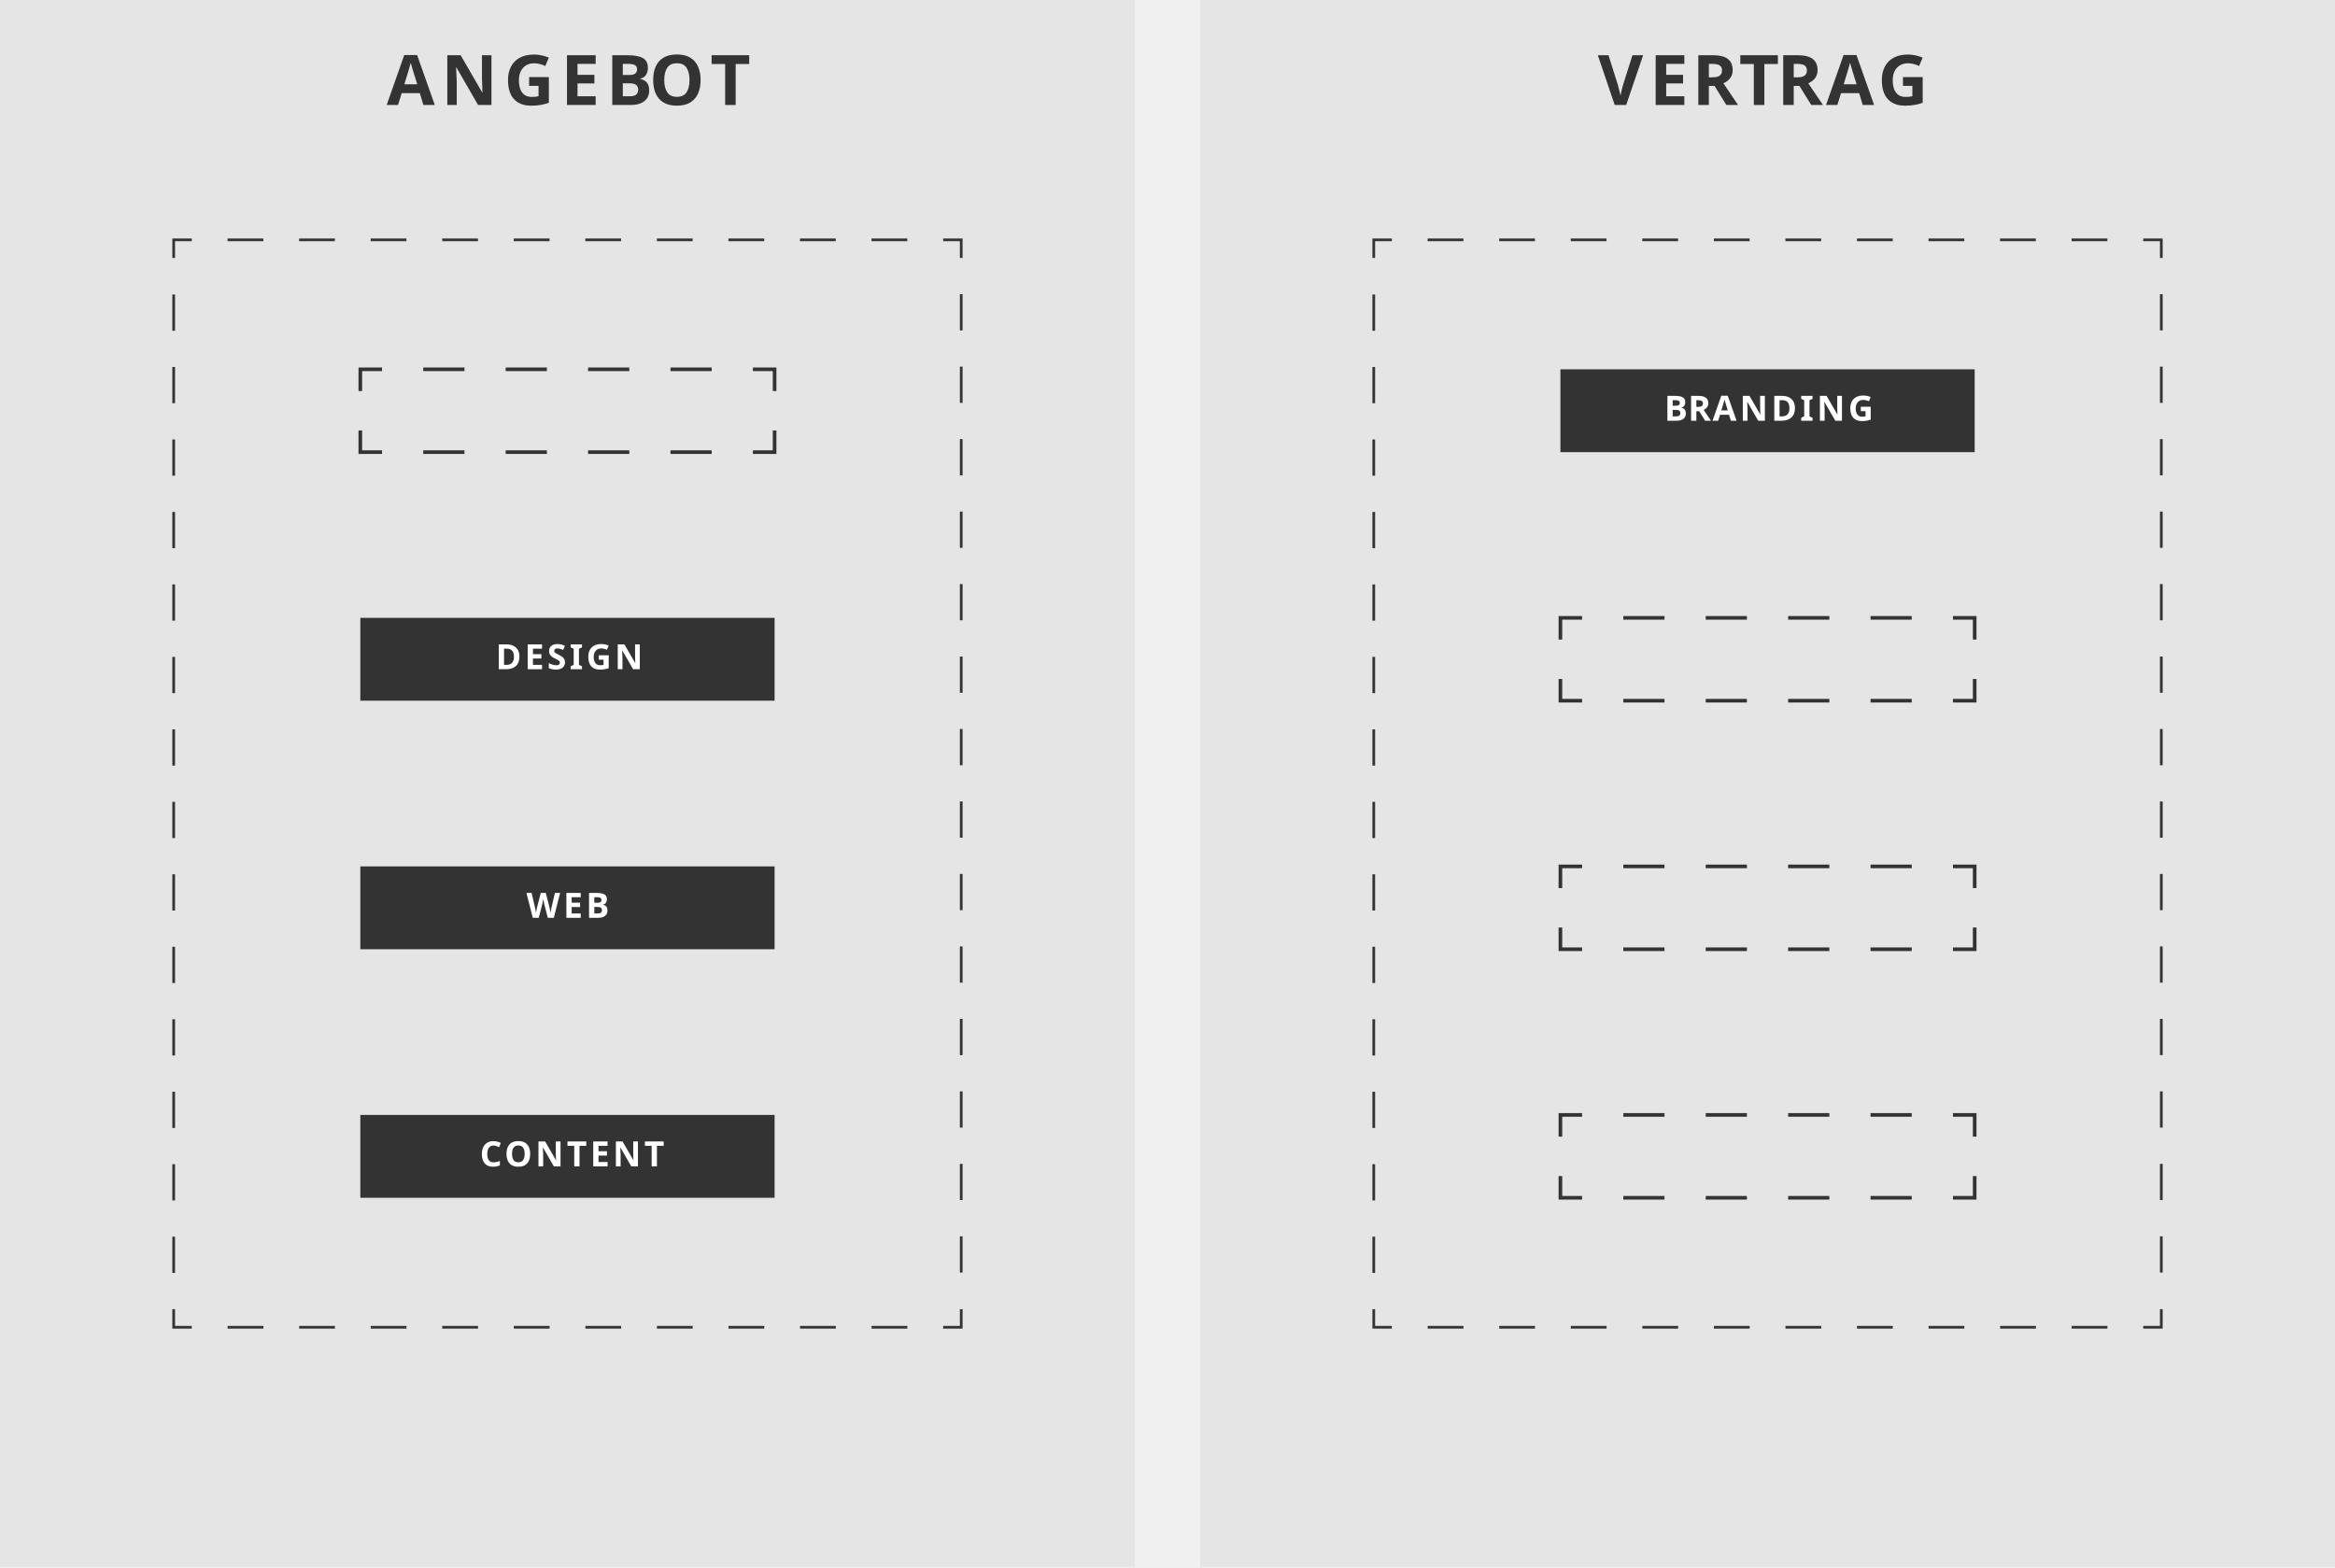
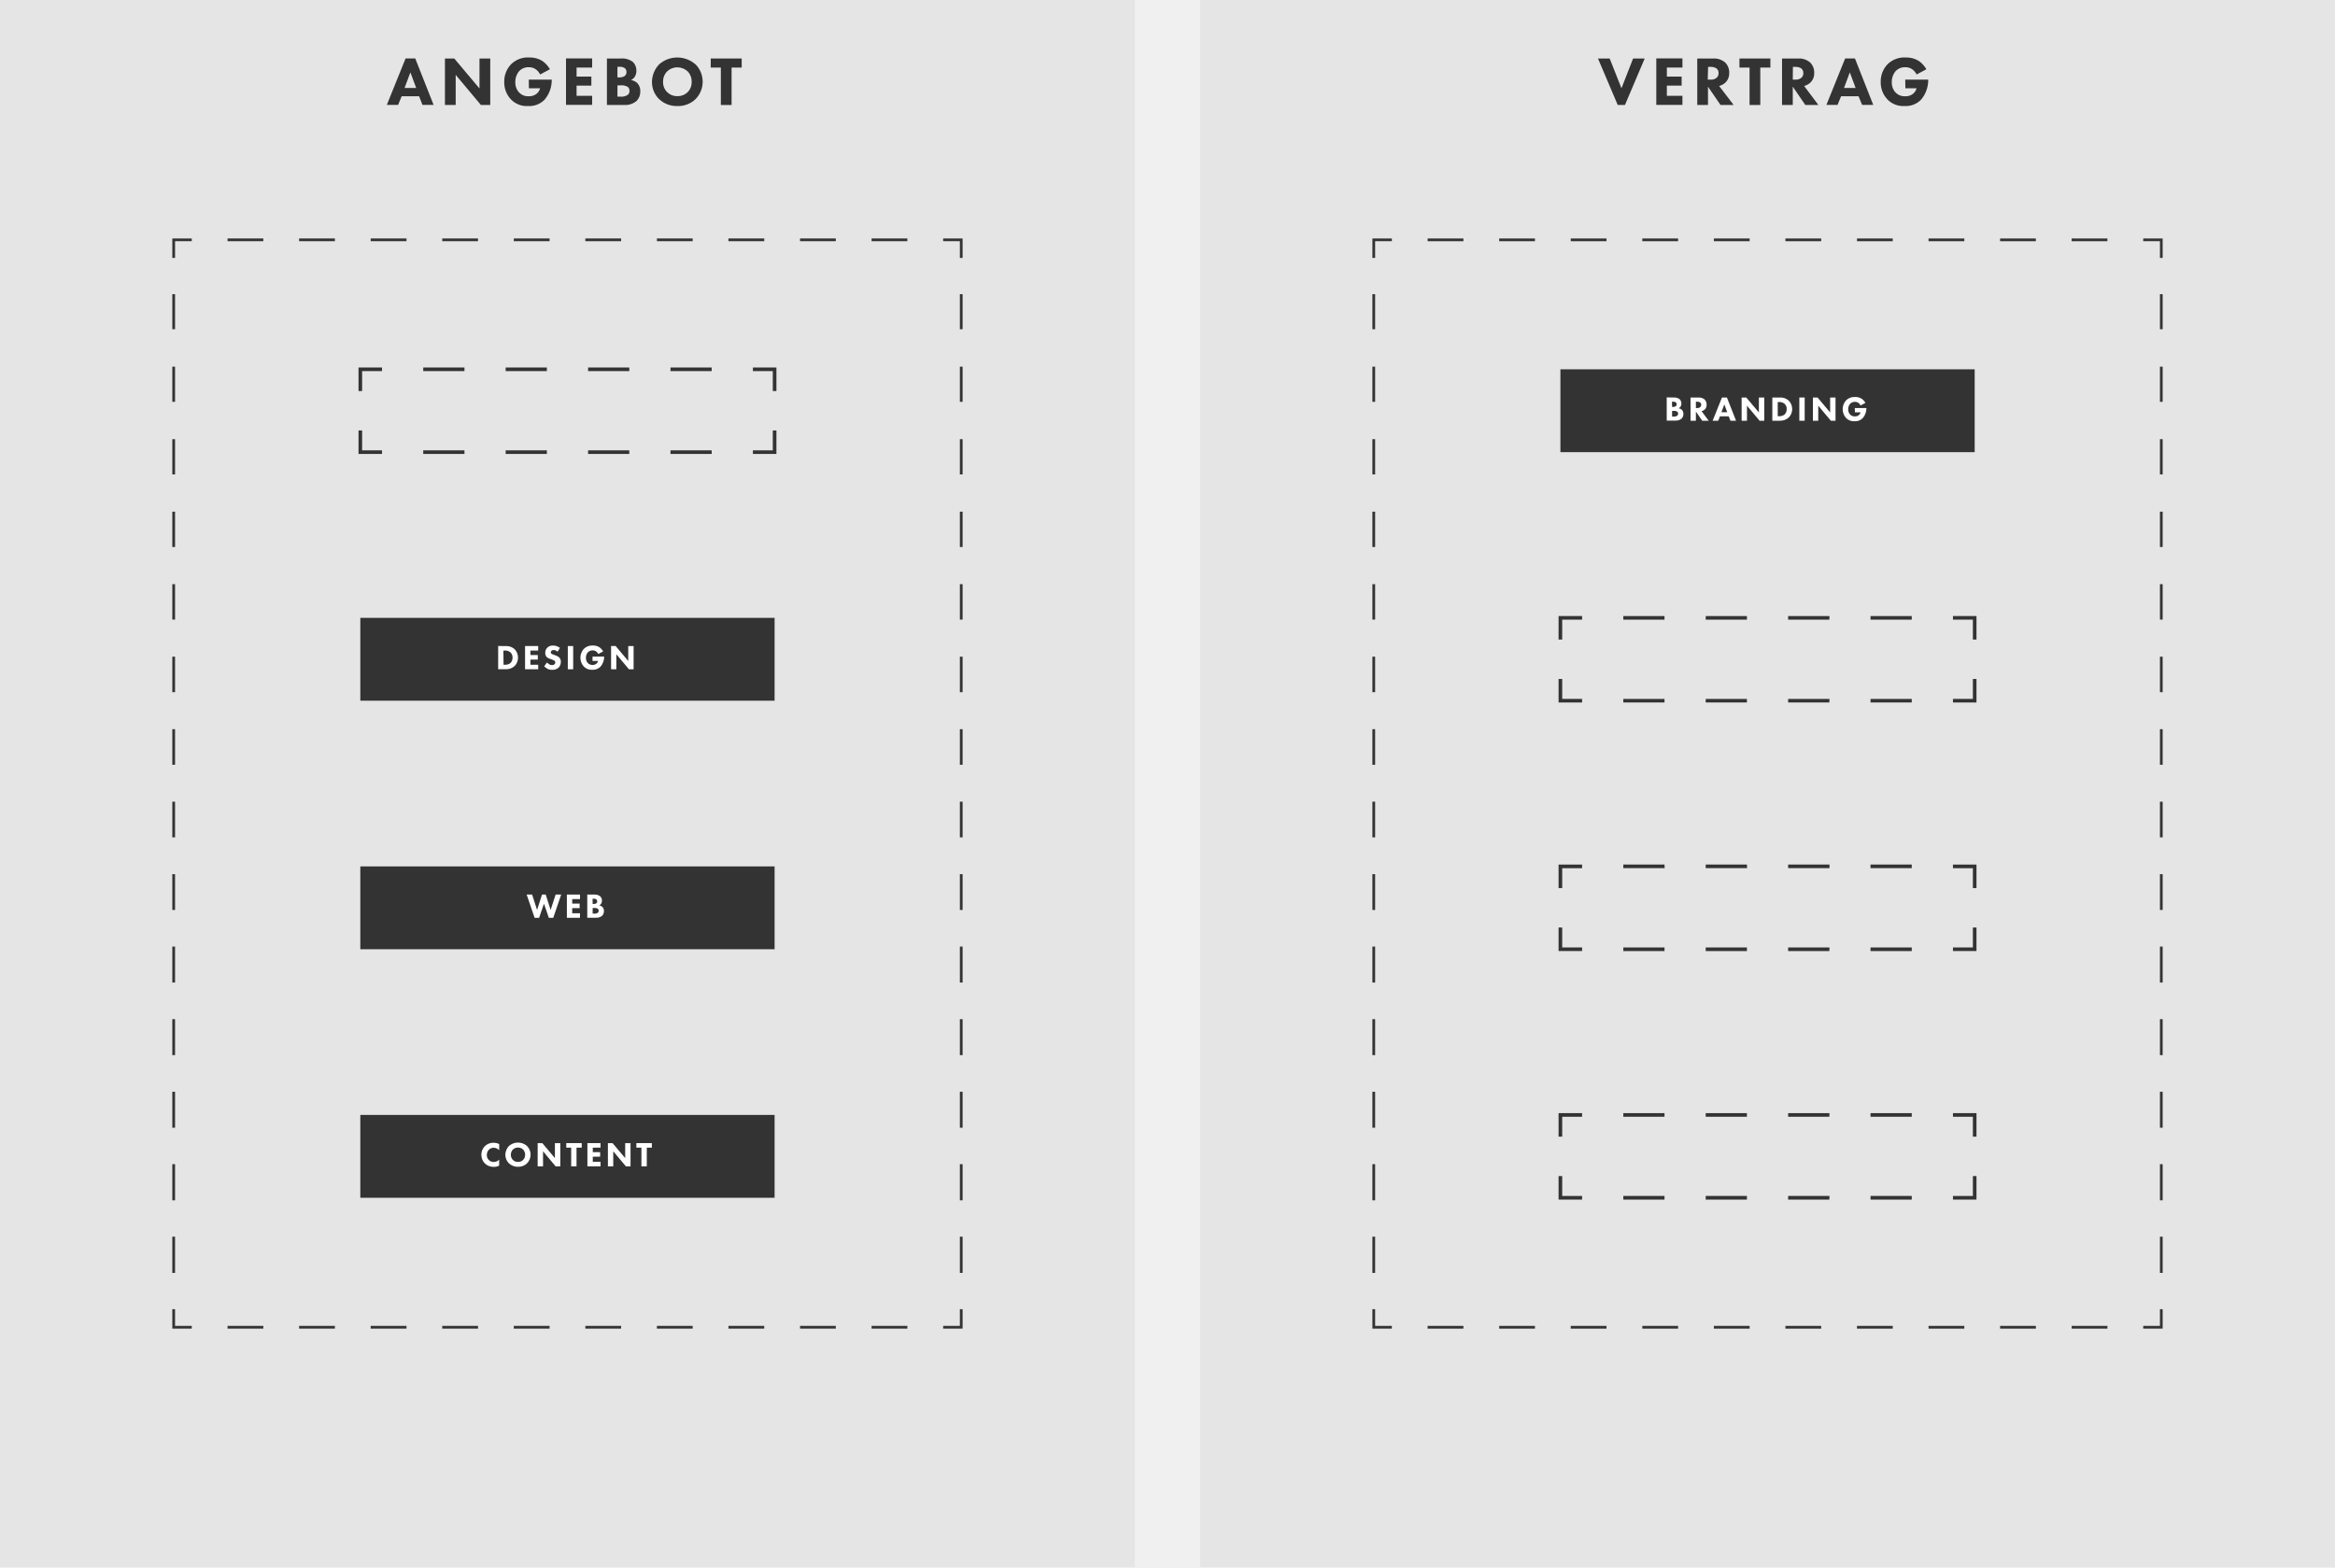
<svg xmlns="http://www.w3.org/2000/svg" viewBox="0 0 804.08 539.71">
  <defs>
-     <style>.cls-1{opacity:0.05;}.cls-15,.cls-16,.cls-2,.cls-3,.cls-4{fill:none;stroke:#333;stroke-miterlimit:10;}.cls-2,.cls-3,.cls-4{stroke-width:0.93px;}.cls-3{stroke-dasharray:12.32 12.32;}.cls-4{stroke-dasharray:12.48 12.48;}.cls-11,.cls-5,.cls-8{fill:#333;}.cls-6,.cls-7{font-size:12px;fill:#fff;}.cls-11,.cls-6,.cls-7,.cls-8{font-family:FuturaPT-Heavy, Futura PT;font-weight:800;}.cls-10,.cls-11,.cls-6{letter-spacing:0.09em;}.cls-7{letter-spacing:0.09em;}.cls-11,.cls-8{font-size:24px;}.cls-13,.cls-8{letter-spacing:0.09em;}.cls-9{letter-spacing:0.07em;}.cls-12{letter-spacing:0.07em;}.cls-14{letter-spacing:0.1em;}.cls-15,.cls-16{stroke-width:1.25px;}.cls-16{stroke-dasharray:14.19 14.19;}.cls-17{letter-spacing:0.1em;}</style>
+     <style>.cls-1{opacity:0.05;}.cls-2{fill:#333;}.cls-3{fill:#fff;}</style>
  </defs>
  <g id="Ebene_2" data-name="Ebene 2">
    <g id="Ebene_3" data-name="Ebene 3">
-       <rect class="cls-1" width="390.82" height="539.71" />
-       <rect class="cls-1" x="413.26" width="390.82" height="539.71" />
-       <polyline class="cls-2" points="744.27 450.88 744.27 457.11 738.04 457.11" />
-       <line class="cls-3" x1="725.72" y1="457.11" x2="485.46" y2="457.11" />
-       <polyline class="cls-2" points="479.3 457.11 473.07 457.11 473.07 450.88" />
-       <line class="cls-4" x1="473.07" y1="438.39" x2="473.07" y2="95.07" />
-       <polyline class="cls-2" points="473.07 88.83 473.07 82.6 479.3 82.6" />
-       <line class="cls-3" x1="491.62" y1="82.6" x2="731.88" y2="82.6" />
-       <polyline class="cls-2" points="738.04 82.6 744.27 82.6 744.27 88.83" />
-       <line class="cls-4" x1="744.27" y1="101.31" x2="744.27" y2="444.64" />
-       <polyline class="cls-2" points="331.01 450.88 331.01 457.11 324.78 457.11" />
-       <line class="cls-3" x1="312.46" y1="457.11" x2="72.2" y2="457.11" />
-       <polyline class="cls-2" points="66.04 457.11 59.81 457.11 59.81 450.88" />
-       <line class="cls-4" x1="59.81" y1="438.39" x2="59.81" y2="95.07" />
-       <polyline class="cls-2" points="59.81 88.83 59.81 82.6 66.04 82.6" />
-       <line class="cls-3" x1="78.36" y1="82.6" x2="318.62" y2="82.6" />
-       <polyline class="cls-2" points="324.78 82.6 331.01 82.6 331.01 88.83" />
-       <line class="cls-4" x1="331.01" y1="101.31" x2="331.01" y2="444.64" />
-       <rect class="cls-5" x="124.08" y="383.98" width="142.66" height="28.53" />
-       <text class="cls-6" transform="translate(165.23 401.69)">CONTENT</text>
-       <rect class="cls-5" x="124.08" y="298.39" width="142.66" height="28.53" />
-       <text class="cls-7" transform="translate(181.28 316.09)">WEB</text>
-       <rect class="cls-5" x="124.08" y="212.79" width="142.66" height="28.53" />
-       <text class="cls-6" transform="translate(170.68 230.49)">DESIGN</text>
-       <text class="cls-8" transform="translate(133.16 36.16)">ANGEB<tspan class="cls-9" x="90.38" y="0">O</tspan>
-         <tspan class="cls-10" x="111.41" y="0">T</tspan>
-       </text>
-       <text class="cls-11" transform="translate(550.23 36.16)">VE<tspan class="cls-12" x="32.45" y="0">R</tspan>
-         <tspan class="cls-13" x="48.58" y="0">T</tspan>
-         <tspan class="cls-14" x="61.68" y="0">R</tspan>
-         <tspan class="cls-9" x="78.58" y="0">A</tspan>
-         <tspan class="cls-13" x="96.41" y="0">G</tspan>
-       </text>
-       <polyline class="cls-15" points="266.74 148.25 266.74 155.72 259.27 155.72" />
-       <line class="cls-16" x1="245.08" y1="155.72" x2="138.65" y2="155.72" />
-       <polyline class="cls-15" points="131.56 155.72 124.08 155.72 124.08 148.25" />
-       <polyline class="cls-15" points="124.08 134.67 124.08 127.19 131.56 127.19" />
-       <line class="cls-16" x1="145.75" y1="127.19" x2="252.17" y2="127.19" />
-       <polyline class="cls-15" points="259.27 127.19 266.74 127.19 266.74 134.67" />
-       <rect class="cls-5" x="537.34" y="127.19" width="142.66" height="28.53" />
-       <text class="cls-6" transform="translate(573.11 144.9)">B<tspan class="cls-17" x="8.16" y="0">R</tspan>
-         <tspan x="16.61" y="0">ANDING</tspan>
-       </text>
-       <polyline class="cls-15" points="680 233.84 680 241.32 672.52 241.32" />
-       <line class="cls-16" x1="658.33" y1="241.32" x2="551.91" y2="241.32" />
-       <polyline class="cls-15" points="544.81 241.32 537.34 241.32 537.34 233.84" />
-       <polyline class="cls-15" points="537.34 220.26 537.34 212.79 544.81 212.79" />
-       <line class="cls-16" x1="559" y1="212.79" x2="665.43" y2="212.79" />
-       <polyline class="cls-15" points="672.52 212.79 680 212.79 680 220.26" />
-       <polyline class="cls-15" points="680 319.44 680 326.92 672.52 326.92" />
-       <line class="cls-16" x1="658.33" y1="326.92" x2="551.91" y2="326.92" />
-       <polyline class="cls-15" points="544.81 326.92 537.34 326.92 537.34 319.44" />
-       <polyline class="cls-15" points="537.34 305.86 537.34 298.39 544.81 298.39" />
-       <line class="cls-16" x1="559" y1="298.39" x2="665.43" y2="298.39" />
-       <polyline class="cls-15" points="672.52 298.39 680 298.39 680 305.86" />
-       <polyline class="cls-15" points="680 405.04 680 412.52 672.52 412.52" />
-       <line class="cls-16" x1="658.33" y1="412.52" x2="551.91" y2="412.52" />
-       <polyline class="cls-15" points="544.81 412.52 537.34 412.52 537.34 405.04" />
-       <polyline class="cls-15" points="537.34 391.46 537.34 383.98 544.81 383.98" />
-       <line class="cls-16" x1="559" y1="383.98" x2="665.43" y2="383.98" />
-       <polyline class="cls-15" points="672.52 383.98 680 383.98 680 391.46" />
+       <g class="cls-1">
+         <rect width="390.82" height="539.71" />
+       </g>
+       <g class="cls-1">
+         <rect x="413.26" width="390.82" height="539.71" />
+       </g>
+       <polygon class="cls-2" points="744.73 457.57 738.04 457.57 738.04 456.64 743.8 456.64 743.8 450.88 744.73 450.88 744.73 457.57" />
+       <path class="cls-2" d="M725.72,457.58H713.4v-.94h12.32Zm-24.65,0H688.75v-.94h12.32Zm-24.64,0H664.11v-.94h12.32Zm-24.64,0H639.47v-.94h12.32Zm-24.64,0H614.83v-.94h12.32Zm-24.64,0H590.19v-.94h12.32Zm-24.64,0H565.55v-.94h12.32Zm-24.65,0H540.9v-.94h12.32Zm-24.64,0H516.26v-.94h12.32Zm-24.64,0H491.62v-.94h12.32Z" />
+       <polygon class="cls-2" points="479.3 457.57 472.6 457.57 472.6 450.88 473.54 450.88 473.54 456.64 479.3 456.64 479.3 457.57" />
+       <path class="cls-2" d="M473.54,438.39h-.94V425.91h.94Zm0-25h-.94V400.94h.94Zm0-25h-.94V376h.94Zm0-25h-.94V351h.94Zm0-25h-.94V326h.94Zm0-25h-.94V301.06h.94Zm0-25h-.94V276.1h.94Zm0-25h-.94V251.13h.94Zm0-25h-.94V226.16h.94Zm0-25h-.94V201.19h.94Zm0-25h-.94V176.22h.94Zm0-25h-.94V151.25h.94Zm0-25h-.94V126.28h.94Zm0-25h-.94V101.31h.94Z" />
+       <polygon class="cls-2" points="473.54 88.83 472.6 88.83 472.6 82.13 479.3 82.13 479.3 83.06 473.54 83.06 473.54 88.83" />
+       <path class="cls-2" d="M725.71,83.07H713.39v-.94h12.32Zm-24.64,0H688.75v-.94h12.32Zm-24.64,0H664.11v-.94h12.32Zm-24.64,0H639.47v-.94h12.32Zm-24.64,0H614.83v-.94h12.32Zm-24.64,0H590.19v-.94h12.32Zm-24.64,0H565.55v-.94h12.32Zm-24.65,0H540.9v-.94h12.32Zm-24.64,0H516.26v-.94h12.32Zm-24.64,0H491.62v-.94h12.32Z" />
+       <polygon class="cls-2" points="744.73 88.83 743.8 88.83 743.8 83.06 738.04 83.06 738.04 82.13 744.73 82.13 744.73 88.83" />
+       <path class="cls-2" d="M744.73,438.39h-.93V425.91h.93Zm0-25h-.93V400.94h.93Zm0-25h-.93V376h.93Zm0-25h-.93V351h.93Zm0-25h-.93V326h.93Zm0-25h-.93V301.06h.93Zm0-25h-.93V276.1h.93Zm0-25h-.93V251.13h.93Zm0-25h-.93V226.16h.93Zm0-25h-.93V201.19h.93Zm0-25h-.93V176.22h.93Zm0-25h-.93V151.25h.93Zm0-25h-.93V126.28h.93Zm0-25h-.93V101.31h.93Z" />
+       <polygon class="cls-2" points="331.48 457.57 324.78 457.57 324.78 456.64 330.54 456.64 330.54 450.88 331.48 450.88 331.48 457.57" />
+       <path class="cls-2" d="M312.46,457.58H300.14v-.94h12.32Zm-24.64,0H275.5v-.94h12.32Zm-24.65,0H250.85v-.94h12.32Zm-24.64,0H226.21v-.94h12.32Zm-24.64,0H201.57v-.94h12.32Zm-24.64,0H176.93v-.94h12.32Zm-24.64,0H152.29v-.94h12.32Zm-24.64,0H127.65v-.94H140Zm-24.64,0H103v-.94h12.33Zm-24.65,0H78.36v-.94H90.68Z" />
+       <polygon class="cls-2" points="66.04 457.57 59.34 457.57 59.34 450.88 60.28 450.88 60.28 456.64 66.04 456.64 66.04 457.57" />
+       <path class="cls-2" d="M60.28,438.39h-.94V425.91h.94Zm0-25h-.94V400.94h.94Zm0-25h-.94V376h.94Zm0-25h-.94V351h.94Zm0-25h-.94V326h.94Zm0-25h-.94V301.06h.94Zm0-25h-.94V276.1h.94Zm0-25h-.94V251.13h.94Zm0-25h-.94V226.16h.94Zm0-25h-.94V201.19h.94Zm0-25h-.94V176.22h.94Zm0-25h-.94V151.25h.94Zm0-25h-.94V126.28h.94Zm0-25h-.94V101.31h.94Z" />
+       <polygon class="cls-2" points="60.28 88.83 59.34 88.83 59.34 82.13 66.04 82.13 66.04 83.06 60.28 83.06 60.28 88.83" />
+       <path class="cls-2" d="M312.46,83.07H300.14v-.94h12.32Zm-24.64,0H275.5v-.94h12.32Zm-24.64,0H250.85v-.94h12.33Zm-24.65,0H226.21v-.94h12.32Zm-24.64,0H201.57v-.94h12.32Zm-24.64,0H176.93v-.94h12.32Zm-24.64,0H152.29v-.94h12.32Zm-24.64,0H127.65v-.94H140Zm-24.64,0H103v-.94h12.33Zm-24.65,0H78.36v-.94H90.68Z" />
+       <polygon class="cls-2" points="331.48 88.83 330.54 88.83 330.54 83.06 324.78 83.06 324.78 82.13 331.48 82.13 331.48 88.83" />
+       <path class="cls-2" d="M331.48,438.39h-.94V425.91h.94Zm0-25h-.94V400.94h.94Zm0-25h-.94V376h.94Zm0-25h-.94V351h.94Zm0-25h-.94V326h.94Zm0-25h-.94V301.06h.94Zm0-25h-.94V276.1h.94Zm0-25h-.94V251.13h.94Zm0-25h-.94V226.16h.94Zm0-25h-.94V201.19h.94Zm0-25h-.94V176.22h.94Zm0-25h-.94V151.25h.94Zm0-25h-.94V126.28h.94Zm0-25h-.94V101.31h.94Z" />
+       <rect class="cls-2" x="124.08" y="383.98" width="142.66" height="28.53" />
+       <path class="cls-3" d="M171.88,401.44a3.7,3.7,0,0,1-1.76.43,4.27,4.27,0,0,1-3.14-1.16,4.29,4.29,0,0,1,0-6,4.24,4.24,0,0,1,3-1.15,4.71,4.71,0,0,1,1.92.45v2.13a2.54,2.54,0,0,0-1.87-.85,2.23,2.23,0,0,0-1.63.62,2.58,2.58,0,0,0-.76,1.85,2.34,2.34,0,0,0,2.43,2.43,2.52,2.52,0,0,0,1.83-.82Z" />
+       <path class="cls-3" d="M181.48,394.67a4.26,4.26,0,0,1,0,6,4.26,4.26,0,0,1-3.09,1.17,4.43,4.43,0,0,1-3.12-1.17,4.08,4.08,0,0,1-1.25-3,4.46,4.46,0,0,1,1.24-3,4.72,4.72,0,0,1,6.22,0Zm-4.86,1.23a2.46,2.46,0,0,0-.7,1.81,2.4,2.4,0,0,0,.73,1.8,2.35,2.35,0,0,0,1.71.66,2.42,2.42,0,0,0,1.78-.69,2.39,2.39,0,0,0,.69-1.78,2.52,2.52,0,0,0-.69-1.8,2.54,2.54,0,0,0-1.76-.69A2.5,2.5,0,0,0,176.62,395.9Z" />
+       <path class="cls-3" d="M185.15,401.69v-8h1.6l4.34,5.16v-5.16h1.85v8h-1.61L187,396.51v5.18Z" />
+       <path class="cls-3" d="M198.53,395.25v6.44h-1.84v-6.44H195v-1.56h5.32v1.56Z" />
+       <path class="cls-3" d="M206.8,395.25h-2.67v1.55h2.54v1.56h-2.54v1.77h2.67v1.56h-4.52v-8h4.52Z" />
+       <path class="cls-3" d="M209.34,401.69v-8h1.6l4.35,5.16v-5.16h1.84v8h-1.6l-4.35-5.18v5.18Z" />
+       <path class="cls-3" d="M222.73,395.25v6.44h-1.85v-6.44h-1.74v-1.56h5.33v1.56Z" />
+       <rect class="cls-2" x="124.08" y="298.39" width="142.66" height="28.53" />
+       <path class="cls-3" d="M183.24,308.09l1.71,5.3,1.7-5.3h1.27l1.7,5.3,1.71-5.3h1.92l-2.73,8H189l-1.68-4.85-1.67,4.85h-1.56l-2.73-8Z" />
+       <path class="cls-3" d="M199.73,309.65h-2.68v1.55h2.55v1.56h-2.55v1.77h2.68v1.56h-4.52v-8h4.52Z" />
+       <path class="cls-3" d="M204.71,308.09a3,3,0,0,1,2,.62,2,2,0,0,1,.58,1.51,1.86,1.86,0,0,1-.27,1,1.44,1.44,0,0,1-.67.58,2.12,2.12,0,0,1,1.1.54,1.94,1.94,0,0,1,.52,1.43,2.2,2.2,0,0,1-.62,1.62,3,3,0,0,1-2.12.68h-3v-8Zm-.62,3.25h.3a1.7,1.7,0,0,0,.93-.22.85.85,0,0,0,.33-.71.81.81,0,0,0-.31-.67,1.52,1.52,0,0,0-1-.21h-.29Zm0,3.31h.44a2.05,2.05,0,0,0,1.37-.32.87.87,0,0,0,.26-.67.86.86,0,0,0-.25-.65,2.07,2.07,0,0,0-1.32-.3h-.5Z" />
+       <rect class="cls-2" x="124.08" y="212.79" width="142.66" height="28.53" />
+       <path class="cls-3" d="M174.09,222.5a4.19,4.19,0,0,1,3.15,1.1,4.19,4.19,0,0,1,.06,5.7,4.31,4.31,0,0,1-3.16,1.19h-2.59v-8Zm-.69,6.44h.49a2.92,2.92,0,0,0,1.83-.54,2.52,2.52,0,0,0,.78-1.93,2.37,2.37,0,0,0-.66-1.73,2.65,2.65,0,0,0-2-.69h-.49Z" />
+       <path class="cls-3" d="M185.33,224.05h-2.68v1.55h2.55v1.56h-2.55v1.78h2.68v1.55h-4.52v-8h4.52Z" />
+       <path class="cls-3" d="M192,224.45a2,2,0,0,0-1.34-.58,1,1,0,0,0-.78.28.72.72,0,0,0-.21.5.57.57,0,0,0,.18.45,3.15,3.15,0,0,0,1,.45l.6.23a3.13,3.13,0,0,1,1.09.61,2,2,0,0,1,.59,1.49,2.86,2.86,0,0,1-.71,2,3.11,3.11,0,0,1-2.27.81,3.4,3.4,0,0,1-1.58-.33,5.2,5.2,0,0,1-1.17-.88l.95-1.32a5.24,5.24,0,0,0,.75.62,1.85,1.85,0,0,0,1,.28,1.27,1.27,0,0,0,.84-.27.85.85,0,0,0,.28-.65.72.72,0,0,0-.27-.58,3.8,3.8,0,0,0-.94-.44l-.66-.23a2.7,2.7,0,0,1-1.11-.63,2,2,0,0,1-.48-1.39,2.45,2.45,0,0,1,.69-1.8,2.58,2.58,0,0,1,2-.74,3.88,3.88,0,0,1,2.38.8Z" />
+       <path class="cls-3" d="M197.38,222.5v8h-1.85v-8Z" />
+       <path class="cls-3" d="M204.05,226.13h4v.08a5.19,5.19,0,0,1-1.24,3.37,3.64,3.64,0,0,1-2.85,1.09,3.77,3.77,0,0,1-2.93-1.11,4.56,4.56,0,0,1,0-6.08,4.11,4.11,0,0,1,3.14-1.17,4,4,0,0,1,2.24.6,4.51,4.51,0,0,1,1.3,1.43l-1.67.9a2.41,2.41,0,0,0-.71-.86,2,2,0,0,0-1.22-.39,2.18,2.18,0,0,0-1.66.65,2.76,2.76,0,0,0-.68,1.9,2.52,2.52,0,0,0,.67,1.83A2.11,2.11,0,0,0,204,229a2,2,0,0,0,1.39-.44,1.85,1.85,0,0,0,.58-.94h-1.93Z" />
+       <path class="cls-3" d="M210.43,230.49v-8H212l4.34,5.15V222.5h1.85v8h-1.61l-4.34-5.18v5.18Z" />
+       <path class="cls-2" d="M144.32,33.14h-6l-1.23,3H133.2l6.46-16H143l6.32,16h-3.84Zm-1-2.84-2-5.37-2,5.37Z" />
+       <path class="cls-2" d="M153.22,36.16v-16h3.22l8.68,10.32V20.15h3.7v16H165.6l-8.68-10.37V36.16Z" />
+       <path class="cls-2" d="M182.09,27.42H190v.17a10.4,10.4,0,0,1-2.48,6.75,7.32,7.32,0,0,1-5.71,2.18A7.51,7.51,0,0,1,176,34.29a8.48,8.48,0,0,1-2.36-6.1A8.53,8.53,0,0,1,176,22.12a8.24,8.24,0,0,1,6.29-2.33,8.06,8.06,0,0,1,4.48,1.2,8.91,8.91,0,0,1,2.6,2.86L186,25.65a4.76,4.76,0,0,0-1.42-1.73,4,4,0,0,0-2.44-.77,4.33,4.33,0,0,0-3.32,1.3,5.49,5.49,0,0,0-1.36,3.79,5,5,0,0,0,1.34,3.67A4.22,4.22,0,0,0,182,33.16a4.11,4.11,0,0,0,2.78-.86A3.8,3.8,0,0,0,186,30.4h-3.87Z" />
+       <path class="cls-2" d="M203.91,23.27h-5.36v3.1h5.09v3.12h-5.09V33h5.36v3.12h-9v-16h9Z" />
+       <path class="cls-2" d="M213.87,20.15A6.05,6.05,0,0,1,218,21.38a4.12,4.12,0,0,1,1.15,3,3.8,3.8,0,0,1-.53,2,3,3,0,0,1-1.34,1.18,4.15,4.15,0,0,1,2.21,1.08,3.92,3.92,0,0,1,1,2.85,4.39,4.39,0,0,1-1.25,3.24A6,6,0,0,1,215,36.16h-6v-16Zm-1.25,6.51h.6a3.48,3.48,0,0,0,1.87-.46,1.69,1.69,0,0,0,.65-1.42,1.66,1.66,0,0,0-.62-1.34A3.07,3.07,0,0,0,213.2,23h-.58Zm0,6.62h.89a4,4,0,0,0,2.73-.65,1.75,1.75,0,0,0,.53-1.34,1.73,1.73,0,0,0-.5-1.3,4.15,4.15,0,0,0-2.64-.6h-1Z" />
+       <path class="cls-2" d="M239.48,22.12a8.53,8.53,0,0,1,0,12.05,8.57,8.57,0,0,1-6.2,2.35A8.82,8.82,0,0,1,227,34.17a8.19,8.19,0,0,1-2.49-6A8.94,8.94,0,0,1,227,22.14a9.46,9.46,0,0,1,12.46,0Zm-9.73,2.45a4.92,4.92,0,0,0-1.41,3.62,4.78,4.78,0,0,0,1.46,3.6,4.71,4.71,0,0,0,3.44,1.32,4.84,4.84,0,0,0,3.55-1.37,4.79,4.79,0,0,0,1.39-3.57,5,5,0,0,0-1.39-3.6,5.14,5.14,0,0,0-3.53-1.37A4.92,4.92,0,0,0,229.75,24.57Z" />
+       <path class="cls-2" d="M251.93,23.27V36.16h-3.7V23.27h-3.48V20.15h10.66v3.12Z" />
+       <path class="cls-2" d="M554.31,20.15l4.06,10.25,4-10.25h4l-6.8,16h-2.49l-6.8-16Z" />
+       <path class="cls-2" d="M579.37,23.27H574v3.1h5.09v3.12H574V33h5.36v3.12h-9v-16h9Z" />
+       <path class="cls-2" d="M590,20.15a5.74,5.74,0,0,1,4.09,1.39,4.84,4.84,0,0,1,1.39,3.58,4.37,4.37,0,0,1-1.25,3.26A5.09,5.09,0,0,1,592,29.61L597,36.16h-4.52l-4.32-6.31v6.31h-3.69v-16Zm-1.92,7.27H589a3,3,0,0,0,2.21-.69,2.15,2.15,0,0,0,.6-1.56,2,2,0,0,0-.74-1.63,3.59,3.59,0,0,0-2-.51h-.87Z" />
+       <path class="cls-2" d="M606.17,23.27V36.16h-3.69V23.27H599V20.15h10.65v3.12Z" />
+       <path class="cls-2" d="M619.28,20.15a5.73,5.73,0,0,1,4.08,1.39,4.84,4.84,0,0,1,1.39,3.58,4.37,4.37,0,0,1-1.25,3.26,5,5,0,0,1-2.23,1.23l4.92,6.55h-4.51l-4.32-6.31v6.31h-3.7v-16Zm-1.92,7.27h.84a3,3,0,0,0,2.2-.69,2.15,2.15,0,0,0,.6-1.56,2,2,0,0,0-.74-1.63,3.59,3.59,0,0,0-2-.51h-.86Z" />
+       <path class="cls-2" d="M640,33.14h-6l-1.23,3h-3.84l6.46-16h3.38l6.31,16h-3.84Zm-1-2.84-2-5.37-2,5.37Z" />
+       <path class="cls-2" d="M656.09,27.42H664v.17a10.4,10.4,0,0,1-2.48,6.75,7.32,7.32,0,0,1-5.71,2.18A7.51,7.51,0,0,1,650,34.29a8.48,8.48,0,0,1-2.36-6.1A8.53,8.53,0,0,1,650,22.12a8.24,8.24,0,0,1,6.29-2.33,8.06,8.06,0,0,1,4.48,1.2,8.91,8.91,0,0,1,2.6,2.86L660,25.65a4.76,4.76,0,0,0-1.42-1.73,4,4,0,0,0-2.44-.77,4.33,4.33,0,0,0-3.32,1.3,5.49,5.49,0,0,0-1.36,3.79,5,5,0,0,0,1.34,3.67A4.22,4.22,0,0,0,656,33.16a4.11,4.11,0,0,0,2.78-.86A3.8,3.8,0,0,0,660,30.4h-3.87Z" />
+       <polygon class="cls-2" points="267.37 156.34 259.27 156.34 259.27 155.1 266.12 155.1 266.12 148.25 267.37 148.25 267.37 156.34" />
+       <path class="cls-2" d="M245.08,156.34H230.89V155.1h14.19Zm-28.38,0H202.51V155.1H216.7Zm-28.38,0H174.13V155.1h14.19Zm-28.38,0H145.75V155.1h14.19Z" />
+       <polygon class="cls-2" points="131.56 156.34 123.46 156.34 123.46 148.25 124.7 148.25 124.7 155.1 131.56 155.1 131.56 156.34" />
+       <polygon class="cls-2" points="124.7 134.67 123.46 134.67 123.46 126.57 131.56 126.57 131.56 127.81 124.7 127.81 124.7 134.67" />
+       <path class="cls-2" d="M245.08,127.81H230.89v-1.24h14.19Zm-28.38,0H202.51v-1.24H216.7Zm-28.38,0H174.13v-1.24h14.19Zm-28.38,0H145.75v-1.24h14.19Z" />
+       <polygon class="cls-2" points="267.37 134.67 266.12 134.67 266.12 127.81 259.27 127.81 259.27 126.57 267.37 126.57 267.37 134.67" />
+       <rect class="cls-2" x="537.34" y="127.19" width="142.66" height="28.53" />
+       <path class="cls-3" d="M576.43,136.9a3,3,0,0,1,2,.61A2.07,2.07,0,0,1,579,139a1.85,1.85,0,0,1-.26,1,1.47,1.47,0,0,1-.67.59,2.08,2.08,0,0,1,1.1.54,2,2,0,0,1,.52,1.42,2.15,2.15,0,0,1-.63,1.62,3,3,0,0,1-2.11.69h-3v-8Zm-.63,3.25h.3a1.72,1.72,0,0,0,.94-.23.84.84,0,0,0,.32-.71.79.79,0,0,0-.31-.67,1.55,1.55,0,0,0-1-.2h-.29Zm0,3.31h.45a2,2,0,0,0,1.37-.33.89.89,0,0,0,.26-.67.88.88,0,0,0-.25-.65,2.08,2.08,0,0,0-1.32-.3h-.51Z" />
+       <path class="cls-3" d="M585,136.9a2.88,2.88,0,0,1,2,.69,2.45,2.45,0,0,1,.69,1.79,2.16,2.16,0,0,1-.62,1.63,2.58,2.58,0,0,1-1.12.61l2.46,3.28h-2.25L584,141.74v3.16h-1.85v-8Zm-1,3.63h.42a1.47,1.47,0,0,0,1.1-.35,1.07,1.07,0,0,0,.3-.78,1,1,0,0,0-.37-.81,1.79,1.79,0,0,0-1-.25H584Z" />
+       <path class="cls-3" d="M595.29,143.38h-3l-.61,1.52h-1.92l3.22-8h1.7l3.15,8h-1.92Zm-.5-1.41-1-2.69-1,2.69Z" />
+       <path class="cls-3" d="M599.75,144.9v-8h1.6l4.34,5.15V136.9h1.85v8h-1.61l-4.34-5.18v5.18Z" />
+       <path class="cls-3" d="M612.86,136.9A4.18,4.18,0,0,1,616,138a4.16,4.16,0,0,1,.06,5.7,4.32,4.32,0,0,1-3.15,1.2h-2.59v-8Zm-.68,6.44h.49a2.91,2.91,0,0,0,1.82-.54,2.52,2.52,0,0,0,.78-1.93,2.37,2.37,0,0,0-.66-1.73,2.63,2.63,0,0,0-1.94-.68h-.49Z" />
+       <path class="cls-3" d="M621.46,136.9v8h-1.84v-8Z" />
+       <path class="cls-3" d="M624.29,144.9v-8h1.6l4.34,5.15V136.9h1.85v8h-1.61l-4.34-5.18v5.18Z" />
+       <path class="cls-3" d="M638.72,140.53h4v.08a5.17,5.17,0,0,1-1.24,3.37,3.64,3.64,0,0,1-2.85,1.1,3.78,3.78,0,0,1-2.93-1.12,4.56,4.56,0,0,1,0-6.08,4.1,4.1,0,0,1,3.14-1.16,4,4,0,0,1,2.24.6,4.48,4.48,0,0,1,1.3,1.42l-1.67.9a2.31,2.31,0,0,0-.71-.86,2,2,0,0,0-1.22-.38,2.17,2.17,0,0,0-1.65.64,2.74,2.74,0,0,0-.69,1.9,2.52,2.52,0,0,0,.67,1.83,2.11,2.11,0,0,0,1.62.63,2.08,2.08,0,0,0,1.39-.43,1.9,1.9,0,0,0,.58-.95h-1.93Z" />
+       <polygon class="cls-2" points="680.62 241.94 672.52 241.94 672.52 240.7 679.38 240.7 679.38 233.84 680.62 233.84 680.62 241.94" />
+       <path class="cls-2" d="M658.33,241.94H644.14V240.7h14.19Zm-28.38,0H615.76V240.7H630Zm-28.38,0H587.38V240.7h14.19Zm-28.38,0H559V240.7h14.19Z" />
+       <polygon class="cls-2" points="544.81 241.94 536.71 241.94 536.71 233.84 537.96 233.84 537.96 240.7 544.81 240.7 544.81 241.94" />
+       <polygon class="cls-2" points="537.96 220.26 536.71 220.26 536.71 212.16 544.81 212.16 544.81 213.41 537.96 213.41 537.96 220.26" />
+       <path class="cls-2" d="M658.33,213.41H644.14v-1.25h14.19Zm-28.38,0H615.76v-1.25H630Zm-28.38,0H587.38v-1.25h14.19Zm-28.38,0H559v-1.25h14.19Z" />
+       <polygon class="cls-2" points="680.62 220.26 679.38 220.26 679.38 213.41 672.52 213.41 672.52 212.16 680.62 212.16 680.62 220.26" />
+       <polygon class="cls-2" points="680.62 327.54 672.52 327.54 672.52 326.3 679.38 326.3 679.38 319.44 680.62 319.44 680.62 327.54" />
+       <path class="cls-2" d="M658.33,327.54H644.14V326.3h14.19Zm-28.38,0H615.76V326.3H630Zm-28.38,0H587.38V326.3h14.19Zm-28.38,0H559V326.3h14.19Z" />
+       <polygon class="cls-2" points="544.81 327.54 536.71 327.54 536.71 319.44 537.96 319.44 537.96 326.3 544.81 326.3 544.81 327.54" />
+       <polygon class="cls-2" points="537.96 305.86 536.71 305.86 536.71 297.76 544.81 297.76 544.81 299.01 537.96 299.01 537.96 305.86" />
+       <path class="cls-2" d="M658.33,299H644.14v-1.25h14.19ZM630,299H615.76v-1.25H630Zm-28.38,0H587.38v-1.25h14.19Zm-28.38,0H559v-1.25h14.19Z" />
+       <polygon class="cls-2" points="680.62 305.86 679.38 305.86 679.38 299.01 672.52 299.01 672.52 297.76 680.62 297.76 680.62 305.86" />
+       <polygon class="cls-2" points="680.62 413.14 672.52 413.14 672.52 411.89 679.38 411.89 679.38 405.04 680.62 405.04 680.62 413.14" />
+       <path class="cls-2" d="M658.33,413.14H644.14v-1.25h14.19Zm-28.38,0H615.76v-1.25H630Zm-28.38,0H587.38v-1.25h14.19Zm-28.38,0H559v-1.25h14.19Z" />
+       <polygon class="cls-2" points="544.81 413.14 536.71 413.14 536.71 405.04 537.96 405.04 537.96 411.89 544.81 411.89 544.81 413.14" />
+       <polygon class="cls-2" points="537.96 391.46 536.71 391.46 536.71 383.36 544.81 383.36 544.81 384.61 537.96 384.61 537.96 391.46" />
+       <path class="cls-2" d="M658.33,384.61H644.14v-1.25h14.19Zm-28.38,0H615.76v-1.25H630Zm-28.38,0H587.38v-1.25h14.19Zm-28.38,0H559v-1.25h14.19Z" />
+       <polygon class="cls-2" points="680.62 391.46 679.38 391.46 679.38 384.61 672.52 384.61 672.52 383.36 680.62 383.36 680.62 391.46" />
    </g>
  </g>
</svg>
